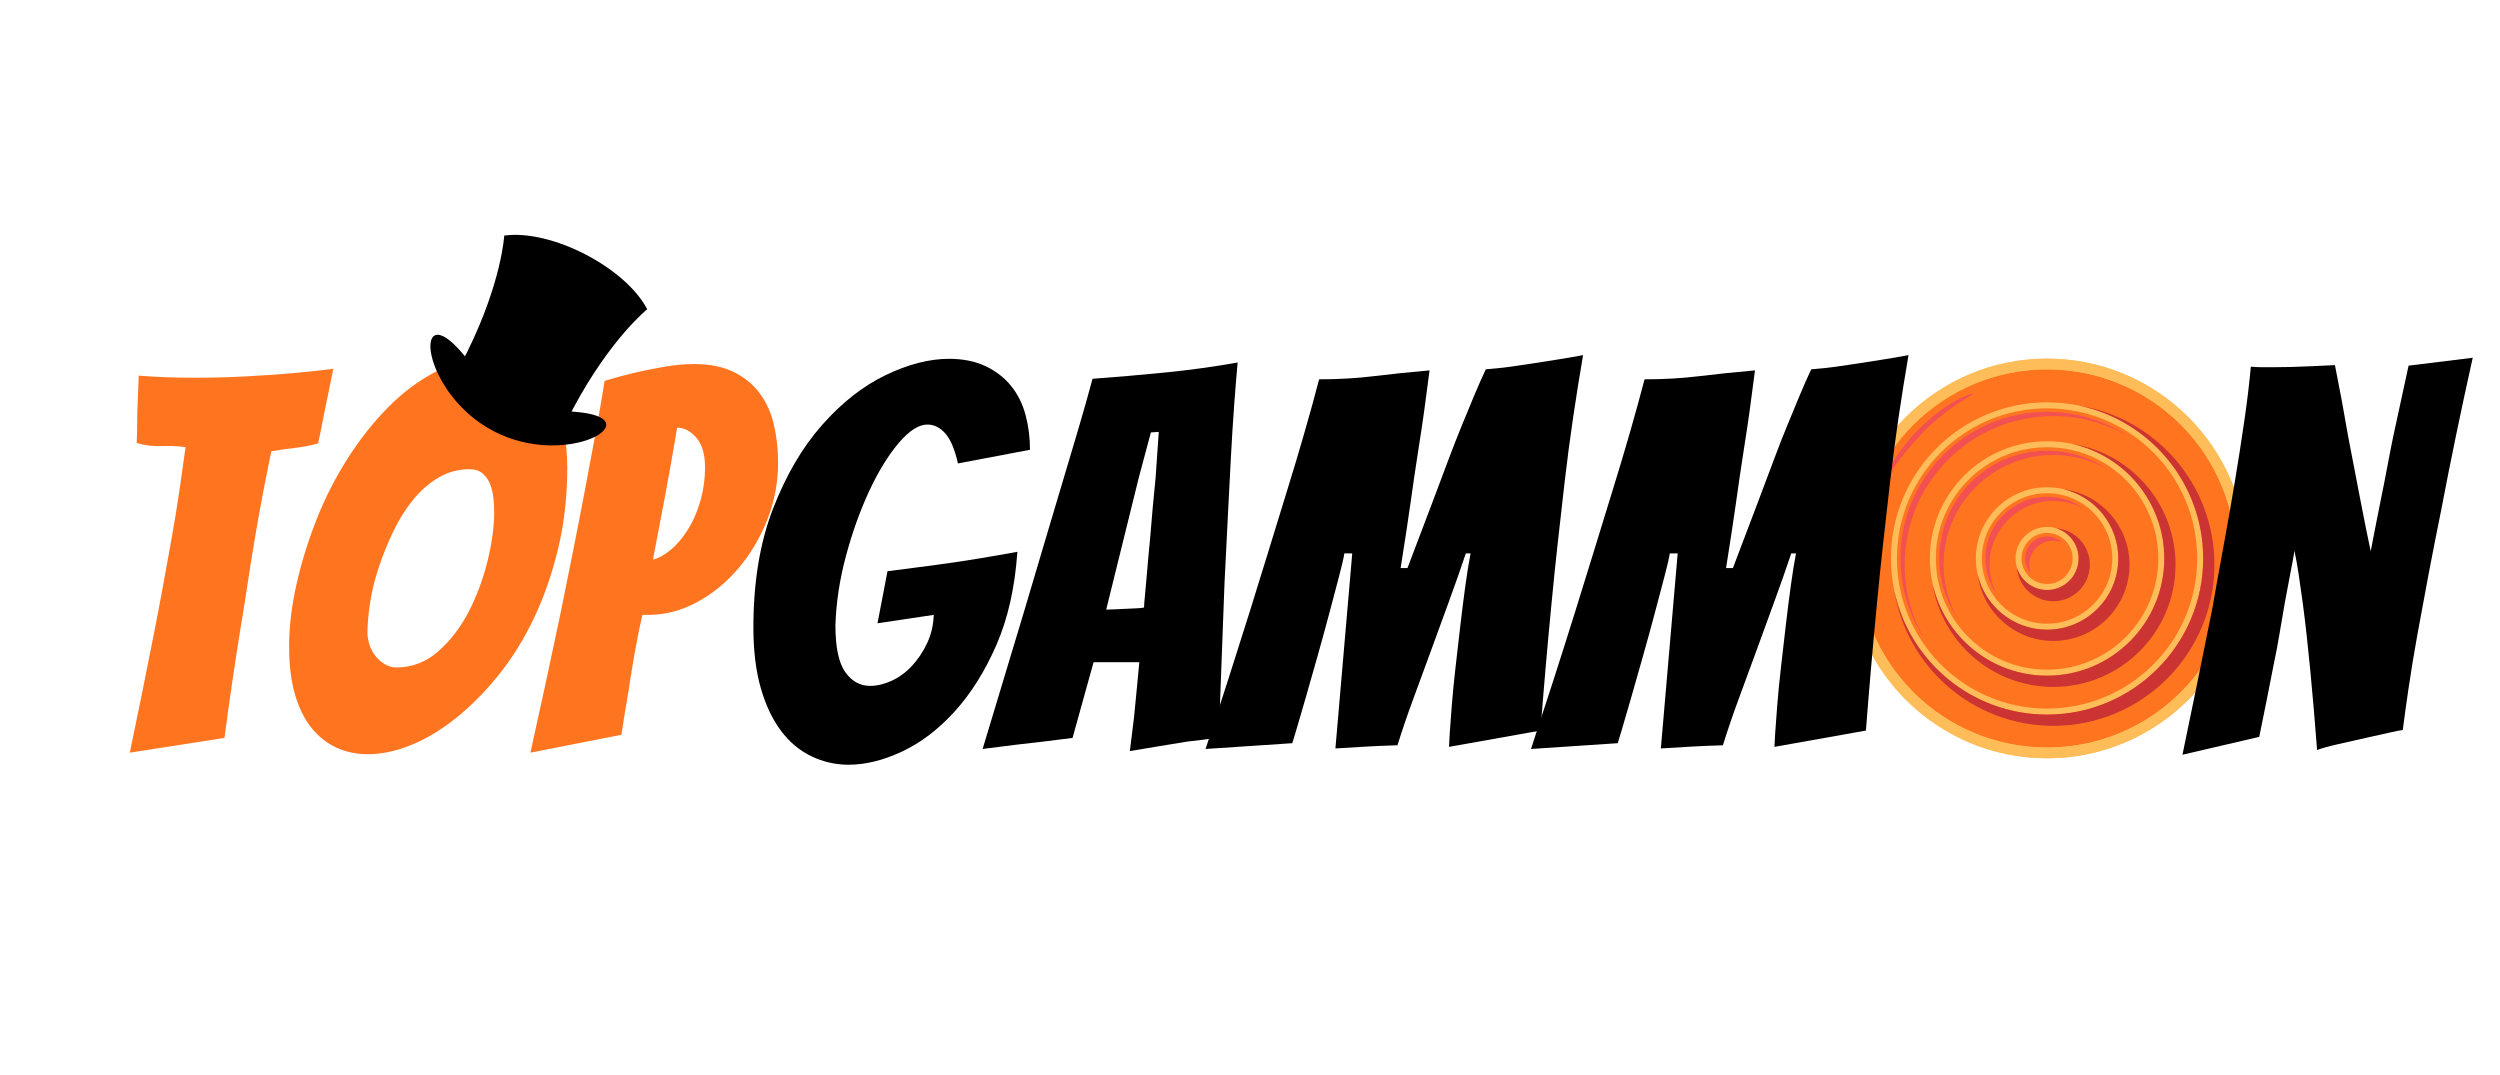
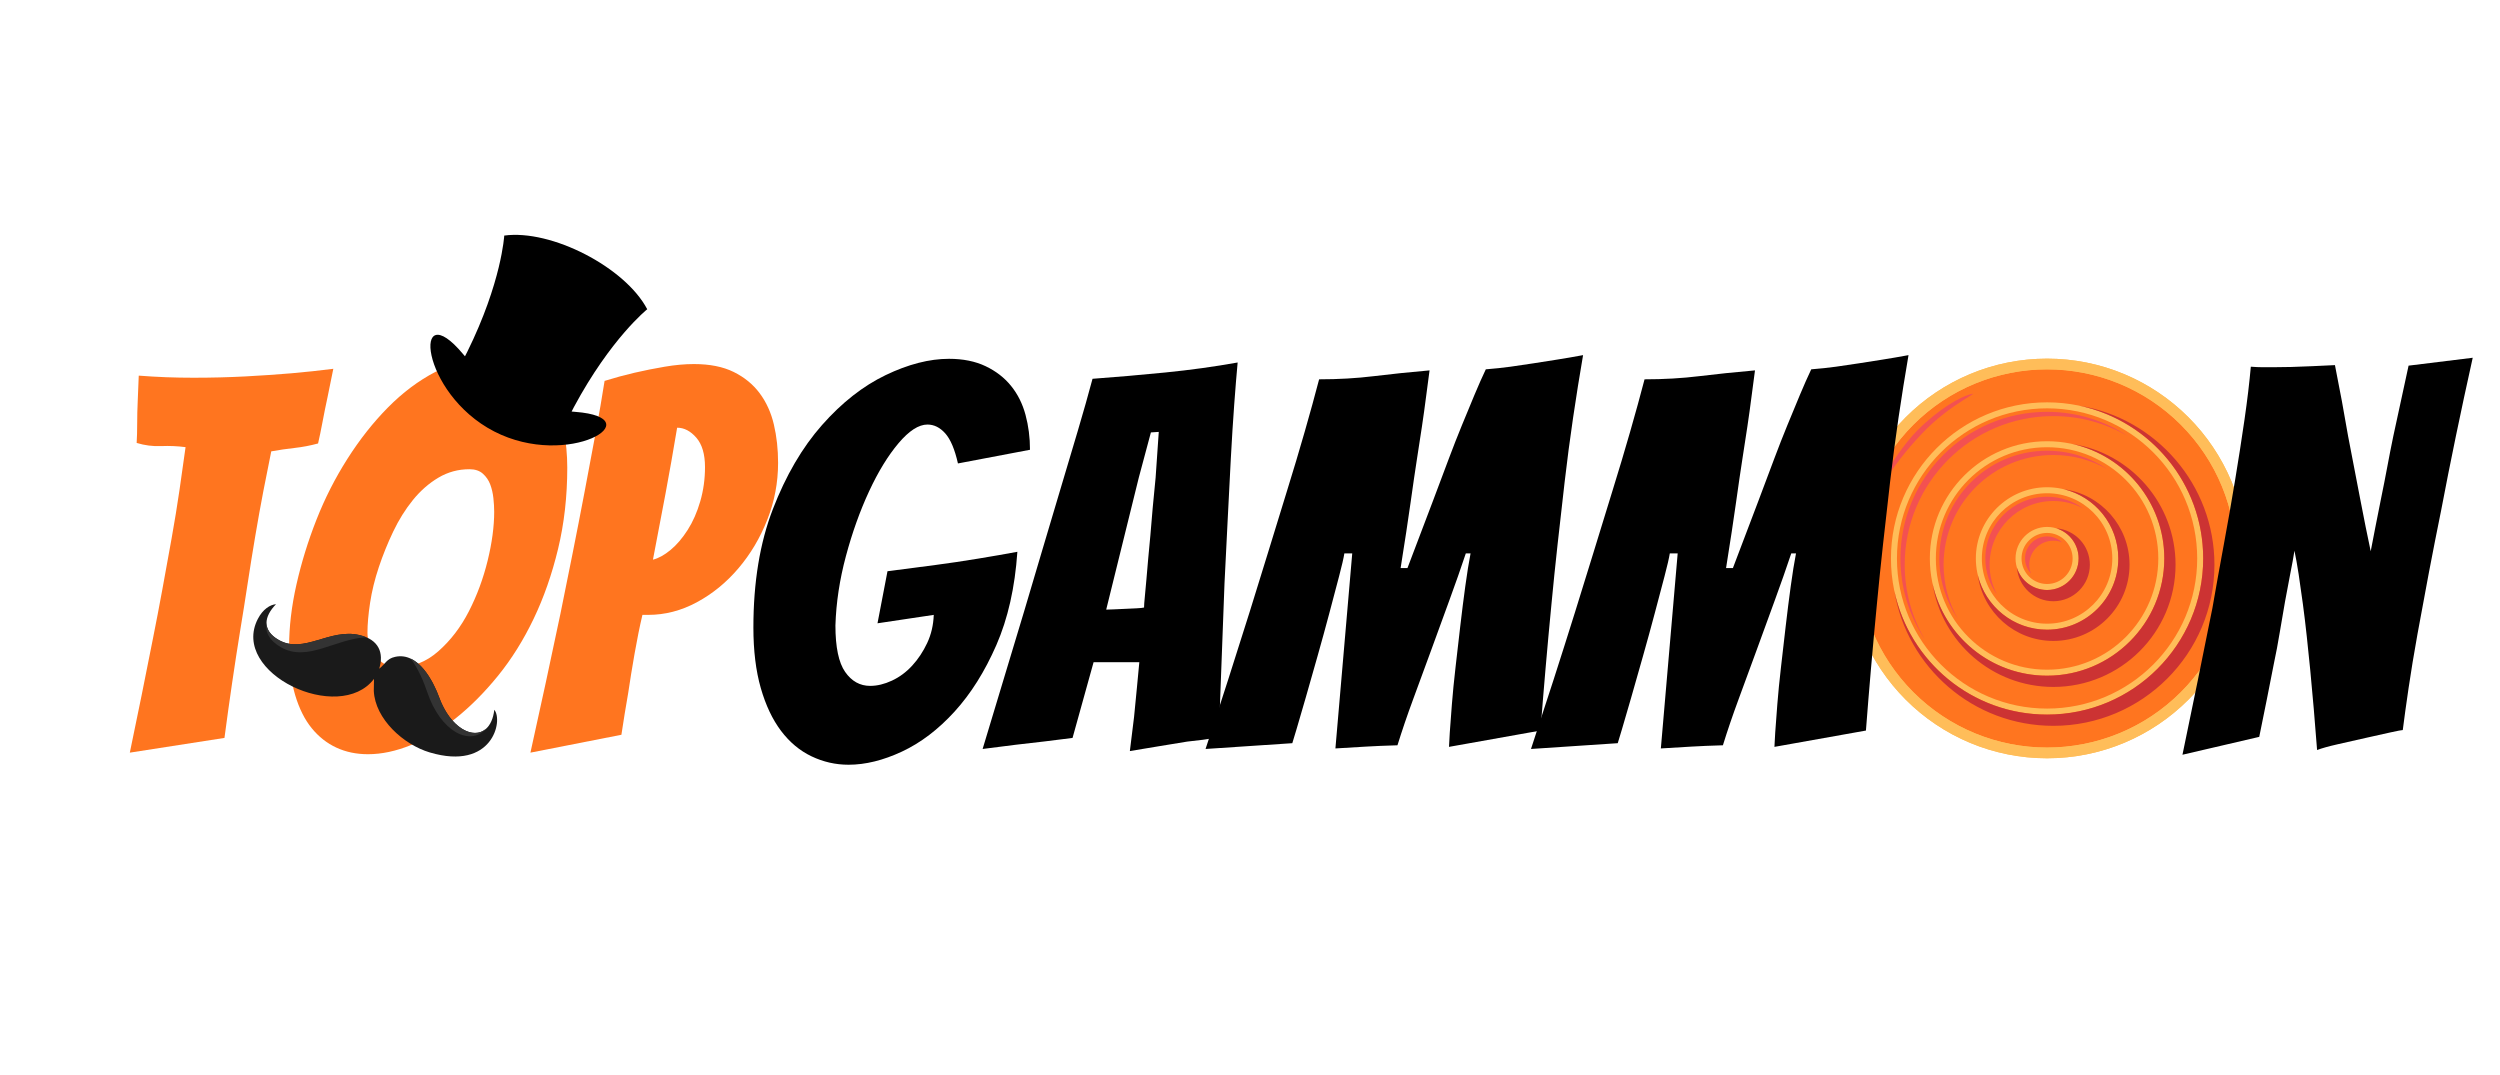
<svg xmlns="http://www.w3.org/2000/svg" width="2560" zoomAndPan="magnify" viewBox="0 0 1920 825" height="1100" preserveAspectRatio="xMidYMid meet" version="1.0">
  <defs>
    <g />
-     <clipPath id="3d44e7756f">
+     <clipPath id="140f6bbb9e">
      <rect x="0" width="1844" y="0" height="430" />
    </clipPath>
-     <clipPath id="013c55307b">
+     <clipPath id="3593466568">
      <path d="M 330 180 L 498 180 L 498 343 L 330 343 Z M 330 180 " clip-rule="nonzero" />
    </clipPath>
-     <clipPath id="3b22778cc4">
+     <clipPath id="156b11a3d3">
      <path d="M 358.898 142.715 L 544.246 238.203 L 471.77 378.883 L 286.422 283.391 Z M 358.898 142.715 " clip-rule="nonzero" />
    </clipPath>
-     <clipPath id="04b8a976f0">
+     <clipPath id="9e677ff23e">
      <path d="M 358.898 142.715 L 544.246 238.203 L 471.77 378.883 L 286.422 283.391 Z M 358.898 142.715 " clip-rule="nonzero" />
    </clipPath>
-     <clipPath id="9325251564">
+     <clipPath id="1243279e17">
      <path d="M 358.898 142.715 L 544.246 238.203 L 471.77 378.883 L 286.422 283.391 Z M 358.898 142.715 " clip-rule="nonzero" />
+     </clipPath>
+     <clipPath id="7701a3a321">
+       <path d="M 194 464 L 382 464 L 382 582 L 194 582 Z M 194 464 " clip-rule="nonzero" />
+     </clipPath>
+     <clipPath id="97054f6466">
+       <path d="M 208.328 453.992 L 389.938 541.863 L 364.129 595.199 L 182.523 507.324 Z M 208.328 453.992 " clip-rule="nonzero" />
+     </clipPath>
+     <clipPath id="c8a06ffeb1">
+       <path d="M 208.328 453.992 L 389.938 541.863 L 364.129 595.199 L 182.523 507.324 Z M 208.328 453.992 " clip-rule="nonzero" />
+     </clipPath>
+     <clipPath id="3b016df3c2">
+       <path d="M 208.328 453.992 L 389.938 541.863 L 364.129 595.199 L 182.523 507.324 Z M 208.328 453.992 " clip-rule="nonzero" />
+     </clipPath>
+     <clipPath id="e37faf351d">
+       <path d="M 204 477 L 282 477 L 282 501 L 204 501 Z M 204 477 " clip-rule="nonzero" />
+     </clipPath>
+     <clipPath id="e319907842">
+       <path d="M 208.328 453.992 L 389.938 541.863 L 364.129 595.199 L 182.523 507.324 Z M 208.328 453.992 " clip-rule="nonzero" />
+     </clipPath>
+     <clipPath id="14723fc65f">
+       <path d="M 208.328 453.992 L 389.938 541.863 L 364.129 595.199 L 182.523 507.324 Z M 208.328 453.992 " clip-rule="nonzero" />
+     </clipPath>
+     <clipPath id="83a26d3e6b">
+       <path d="M 208.328 453.992 L 389.938 541.863 L 364.129 595.199 L 182.523 507.324 Z M 208.328 453.992 " clip-rule="nonzero" />
+     </clipPath>
+     <clipPath id="5adb044ceb">
+       <path d="M 315 505 L 374 505 L 374 566 L 315 566 Z M 315 505 " clip-rule="nonzero" />
+     </clipPath>
+     <clipPath id="d8e9251243">
+       <path d="M 208.328 453.992 L 389.938 541.863 L 364.129 595.199 L 182.523 507.324 Z M 208.328 453.992 " clip-rule="nonzero" />
+     </clipPath>
+     <clipPath id="5dd3b09cff">
+       <path d="M 208.328 453.992 L 389.938 541.863 L 364.129 595.199 L 182.523 507.324 Z M 208.328 453.992 " clip-rule="nonzero" />
+     </clipPath>
+     <clipPath id="3a9129b69a">
+       <path d="M 208.328 453.992 L 389.938 541.863 L 364.129 595.199 L 182.523 507.324 Z M 208.328 453.992 " clip-rule="nonzero" />
    </clipPath>
  </defs>
  <path fill="#ffbd59" d="M 1725.609 428.898 C 1725.609 426.387 1725.547 423.875 1725.426 421.367 C 1725.301 418.859 1725.117 416.355 1724.871 413.855 C 1724.625 411.355 1724.316 408.863 1723.949 406.379 C 1723.582 403.898 1723.152 401.422 1722.66 398.961 C 1722.172 396.496 1721.621 394.047 1721.012 391.609 C 1720.402 389.176 1719.73 386.754 1719.004 384.352 C 1718.273 381.949 1717.484 379.562 1716.641 377.199 C 1715.793 374.836 1714.891 372.492 1713.93 370.172 C 1712.969 367.852 1711.949 365.555 1710.875 363.285 C 1709.801 361.016 1708.676 358.773 1707.488 356.559 C 1706.305 354.344 1705.07 352.16 1703.777 350.004 C 1702.484 347.852 1701.145 345.73 1699.746 343.641 C 1698.352 341.551 1696.906 339.5 1695.41 337.484 C 1693.914 335.465 1692.371 333.484 1690.777 331.543 C 1689.184 329.602 1687.543 327.703 1685.855 325.84 C 1684.172 323.98 1682.438 322.164 1680.664 320.387 C 1678.887 318.609 1677.07 316.879 1675.207 315.191 C 1673.348 313.508 1671.445 311.867 1669.504 310.273 C 1667.562 308.68 1665.582 307.137 1663.566 305.641 C 1661.551 304.145 1659.496 302.695 1657.41 301.301 C 1655.32 299.906 1653.199 298.562 1651.047 297.273 C 1648.891 295.98 1646.707 294.742 1644.492 293.559 C 1642.277 292.375 1640.035 291.246 1637.762 290.172 C 1635.492 289.098 1633.199 288.082 1630.879 287.121 C 1628.559 286.16 1626.215 285.258 1623.852 284.41 C 1621.484 283.562 1619.102 282.777 1616.699 282.047 C 1614.293 281.316 1611.875 280.648 1609.438 280.039 C 1607.004 279.43 1604.555 278.879 1602.09 278.387 C 1599.625 277.898 1597.152 277.469 1594.668 277.102 C 1592.184 276.73 1589.691 276.426 1587.191 276.18 C 1584.695 275.934 1582.191 275.746 1579.68 275.625 C 1577.172 275.5 1574.664 275.438 1572.152 275.438 C 1569.641 275.438 1567.129 275.5 1564.621 275.625 C 1562.113 275.746 1559.609 275.934 1557.109 276.18 C 1554.609 276.426 1552.117 276.73 1549.633 277.102 C 1547.148 277.469 1544.676 277.898 1542.215 278.387 C 1539.75 278.879 1537.301 279.43 1534.863 280.039 C 1532.43 280.648 1530.008 281.316 1527.605 282.047 C 1525.203 282.777 1522.816 283.562 1520.453 284.41 C 1518.09 285.258 1515.746 286.16 1513.426 287.121 C 1511.105 288.082 1508.809 289.098 1506.539 290.172 C 1504.27 291.246 1502.027 292.375 1499.812 293.559 C 1497.598 294.742 1495.414 295.98 1493.258 297.273 C 1491.105 298.562 1488.984 299.906 1486.895 301.301 C 1484.805 302.695 1482.754 304.145 1480.734 305.641 C 1478.719 307.137 1476.738 308.68 1474.797 310.273 C 1472.855 311.867 1470.957 313.508 1469.094 315.191 C 1467.234 316.879 1465.414 318.609 1463.641 320.387 C 1461.863 322.16 1460.133 323.98 1458.445 325.84 C 1456.758 327.703 1455.121 329.602 1453.527 331.543 C 1451.934 333.484 1450.387 335.465 1448.891 337.484 C 1447.395 339.5 1445.949 341.551 1444.555 343.641 C 1443.16 345.73 1441.816 347.852 1440.527 350.004 C 1439.234 352.16 1437.996 354.344 1436.812 356.559 C 1435.629 358.773 1434.5 361.016 1433.426 363.285 C 1432.352 365.555 1431.336 367.852 1430.375 370.172 C 1429.414 372.492 1428.508 374.836 1427.664 377.199 C 1426.816 379.562 1426.031 381.949 1425.301 384.352 C 1424.57 386.754 1423.902 389.176 1423.293 391.609 C 1422.68 394.047 1422.133 396.496 1421.641 398.961 C 1421.152 401.422 1420.723 403.898 1420.355 406.379 C 1419.984 408.863 1419.68 411.355 1419.434 413.855 C 1419.188 416.355 1419 418.859 1418.879 421.367 C 1418.754 423.875 1418.691 426.387 1418.691 428.898 C 1418.691 431.41 1418.754 433.918 1418.879 436.43 C 1419 438.938 1419.188 441.441 1419.434 443.941 C 1419.68 446.438 1419.984 448.93 1420.355 451.414 C 1420.723 453.898 1421.152 456.371 1421.641 458.836 C 1422.133 461.301 1422.68 463.75 1423.293 466.184 C 1423.902 468.621 1424.57 471.043 1425.301 473.445 C 1426.031 475.848 1426.816 478.23 1427.664 480.598 C 1428.508 482.961 1429.414 485.305 1430.375 487.625 C 1431.336 489.945 1432.352 492.238 1433.426 494.512 C 1434.5 496.781 1435.629 499.023 1436.812 501.238 C 1437.996 503.453 1439.234 505.637 1440.527 507.793 C 1441.816 509.945 1443.16 512.066 1444.555 514.156 C 1445.949 516.242 1447.395 518.297 1448.891 520.312 C 1450.387 522.332 1451.934 524.309 1453.527 526.25 C 1455.121 528.191 1456.758 530.094 1458.445 531.953 C 1460.133 533.816 1461.863 535.633 1463.641 537.41 C 1465.414 539.184 1467.234 540.918 1469.094 542.602 C 1470.957 544.289 1472.855 545.93 1474.797 547.523 C 1476.738 549.117 1478.719 550.66 1480.734 552.156 C 1482.754 553.652 1484.805 555.098 1486.895 556.492 C 1488.984 557.891 1491.105 559.234 1493.258 560.523 C 1495.414 561.816 1497.598 563.051 1499.812 564.238 C 1502.027 565.422 1504.27 566.551 1506.539 567.621 C 1508.809 568.695 1511.105 569.715 1513.426 570.676 C 1515.746 571.637 1518.09 572.539 1520.453 573.387 C 1522.816 574.23 1525.203 575.02 1527.605 575.75 C 1530.008 576.477 1532.43 577.148 1534.863 577.758 C 1537.301 578.367 1539.75 578.918 1542.215 579.406 C 1544.676 579.898 1547.148 580.328 1549.633 580.695 C 1552.117 581.062 1554.609 581.371 1557.109 581.617 C 1559.609 581.863 1562.113 582.047 1564.621 582.172 C 1567.129 582.297 1569.641 582.355 1572.152 582.355 C 1574.664 582.355 1577.172 582.297 1579.68 582.172 C 1582.191 582.047 1584.695 581.863 1587.191 581.617 C 1589.691 581.371 1592.184 581.062 1594.668 580.695 C 1597.152 580.328 1599.625 579.898 1602.09 579.406 C 1604.555 578.918 1607.004 578.367 1609.438 577.758 C 1611.875 577.148 1614.293 576.477 1616.699 575.75 C 1619.102 575.02 1621.484 574.23 1623.852 573.387 C 1626.215 572.539 1628.559 571.637 1630.879 570.676 C 1633.199 569.715 1635.492 568.695 1637.762 567.621 C 1640.035 566.551 1642.277 565.422 1644.492 564.238 C 1646.707 563.051 1648.891 561.816 1651.047 560.523 C 1653.199 559.234 1655.32 557.891 1657.41 556.492 C 1659.496 555.098 1661.551 553.652 1663.566 552.156 C 1665.582 550.66 1667.562 549.117 1669.504 547.523 C 1671.445 545.93 1673.348 544.289 1675.207 542.602 C 1677.07 540.918 1678.887 539.184 1680.664 537.41 C 1682.438 535.633 1684.172 533.816 1685.855 531.953 C 1687.543 530.094 1689.184 528.191 1690.777 526.25 C 1692.371 524.309 1693.914 522.332 1695.41 520.312 C 1696.906 518.297 1698.352 516.242 1699.746 514.156 C 1701.145 512.066 1702.484 509.945 1703.777 507.793 C 1705.07 505.637 1706.305 503.453 1707.488 501.238 C 1708.676 499.023 1709.801 496.781 1710.875 494.512 C 1711.949 492.238 1712.969 489.945 1713.93 487.625 C 1714.891 485.305 1715.793 482.961 1716.641 480.598 C 1717.484 478.23 1718.273 475.848 1719.004 473.445 C 1719.73 471.043 1720.402 468.621 1721.012 466.184 C 1721.621 463.75 1722.172 461.301 1722.66 458.836 C 1723.152 456.371 1723.582 453.898 1723.949 451.414 C 1724.316 448.93 1724.625 446.438 1724.871 443.941 C 1725.117 441.441 1725.301 438.938 1725.426 436.43 C 1725.547 433.918 1725.609 431.41 1725.609 428.898 Z M 1725.609 428.898 " fill-opacity="1" fill-rule="nonzero" />
  <path fill="#ff751f" d="M 1674.859 326.191 C 1673.176 324.512 1671.457 322.871 1669.695 321.277 C 1667.934 319.68 1666.133 318.129 1664.297 316.621 C 1662.457 315.113 1660.586 313.648 1658.676 312.234 C 1656.766 310.816 1654.824 309.449 1652.848 308.129 C 1650.871 306.809 1648.863 305.535 1646.824 304.316 C 1644.785 303.094 1642.719 301.922 1640.621 300.801 C 1638.523 299.68 1636.402 298.613 1634.254 297.594 C 1632.105 296.578 1629.934 295.617 1627.734 294.707 C 1625.539 293.797 1623.324 292.941 1621.086 292.141 C 1618.848 291.34 1616.59 290.594 1614.316 289.902 C 1612.039 289.215 1609.75 288.582 1607.445 288.004 C 1605.137 287.426 1602.82 286.906 1600.488 286.441 C 1598.156 285.977 1595.816 285.57 1593.465 285.223 C 1591.113 284.875 1588.754 284.582 1586.387 284.348 C 1584.023 284.117 1581.652 283.941 1579.277 283.824 C 1576.906 283.707 1574.527 283.648 1572.152 283.648 C 1569.773 283.648 1567.398 283.707 1565.023 283.824 C 1562.648 283.941 1560.281 284.117 1557.914 284.348 C 1555.551 284.582 1553.191 284.875 1550.84 285.223 C 1548.488 285.57 1546.145 285.977 1543.816 286.441 C 1541.484 286.906 1539.164 287.426 1536.859 288.004 C 1534.555 288.582 1532.262 289.215 1529.988 289.902 C 1527.715 290.594 1525.457 291.34 1523.219 292.141 C 1520.98 292.941 1518.762 293.797 1516.566 294.707 C 1514.371 295.617 1512.199 296.578 1510.051 297.594 C 1507.902 298.613 1505.777 299.68 1503.684 300.801 C 1501.586 301.922 1499.52 303.094 1497.48 304.316 C 1495.441 305.535 1493.434 306.809 1491.457 308.129 C 1489.48 309.449 1487.535 310.816 1485.629 312.234 C 1483.719 313.648 1481.844 315.113 1480.008 316.621 C 1478.168 318.129 1476.371 319.68 1474.609 321.277 C 1472.848 322.871 1471.125 324.512 1469.445 326.191 C 1467.766 327.871 1466.125 329.594 1464.531 331.355 C 1462.934 333.117 1461.383 334.918 1459.871 336.754 C 1458.363 338.59 1456.902 340.465 1455.488 342.375 C 1454.07 344.285 1452.703 346.227 1451.383 348.203 C 1450.062 350.18 1448.789 352.188 1447.566 354.227 C 1446.344 356.266 1445.176 358.332 1444.055 360.43 C 1442.934 362.523 1441.863 364.648 1440.848 366.797 C 1439.832 368.945 1438.867 371.117 1437.961 373.312 C 1437.051 375.512 1436.195 377.727 1435.395 379.965 C 1434.594 382.203 1433.848 384.461 1433.156 386.734 C 1432.469 389.008 1431.832 391.301 1431.258 393.605 C 1430.68 395.91 1430.156 398.23 1429.695 400.562 C 1429.23 402.895 1428.824 405.234 1428.477 407.586 C 1428.125 409.938 1427.836 412.297 1427.602 414.66 C 1427.371 417.027 1427.195 419.398 1427.078 421.77 C 1426.961 424.145 1426.902 426.52 1426.902 428.898 C 1426.902 431.277 1426.961 433.652 1427.078 436.027 C 1427.195 438.398 1427.371 440.77 1427.602 443.137 C 1427.836 445.5 1428.125 447.859 1428.477 450.211 C 1428.824 452.562 1429.23 454.902 1429.695 457.234 C 1430.156 459.566 1430.68 461.887 1431.258 464.191 C 1431.832 466.496 1432.469 468.785 1433.156 471.062 C 1433.848 473.336 1434.594 475.594 1435.395 477.832 C 1436.195 480.07 1437.051 482.285 1437.961 484.484 C 1438.867 486.68 1439.832 488.852 1440.848 491 C 1441.863 493.148 1442.934 495.273 1444.055 497.367 C 1445.176 499.465 1446.344 501.531 1447.566 503.57 C 1448.789 505.609 1450.062 507.617 1451.383 509.594 C 1452.703 511.57 1454.07 513.512 1455.488 515.422 C 1456.902 517.332 1458.363 519.207 1459.871 521.043 C 1461.383 522.879 1462.934 524.68 1464.531 526.441 C 1466.125 528.203 1467.766 529.922 1469.445 531.605 C 1471.125 533.285 1472.848 534.926 1474.609 536.52 C 1476.371 538.117 1478.168 539.668 1480.008 541.176 C 1481.844 542.684 1483.719 544.148 1485.629 545.562 C 1487.535 546.98 1489.48 548.348 1491.457 549.668 C 1493.434 550.988 1495.441 552.262 1497.48 553.48 C 1499.52 554.703 1501.586 555.875 1503.684 556.996 C 1505.777 558.117 1507.902 559.184 1510.051 560.203 C 1512.199 561.219 1514.371 562.18 1516.566 563.09 C 1518.762 564 1520.98 564.855 1523.219 565.656 C 1525.457 566.457 1527.715 567.203 1529.988 567.891 C 1532.262 568.582 1534.555 569.215 1536.859 569.793 C 1539.164 570.371 1541.484 570.891 1543.816 571.355 C 1546.145 571.82 1548.488 572.227 1550.84 572.574 C 1553.191 572.922 1555.551 573.215 1557.914 573.449 C 1560.281 573.68 1562.648 573.855 1565.023 573.973 C 1567.398 574.09 1569.773 574.148 1572.152 574.148 C 1574.527 574.148 1576.906 574.09 1579.277 573.973 C 1581.652 573.855 1584.023 573.68 1586.387 573.449 C 1588.754 573.215 1591.113 572.922 1593.465 572.574 C 1595.816 572.227 1598.156 571.82 1600.488 571.355 C 1602.82 570.891 1605.137 570.371 1607.445 569.793 C 1609.75 569.215 1612.039 568.582 1614.316 567.891 C 1616.59 567.203 1618.848 566.457 1621.086 565.656 C 1623.324 564.855 1625.539 564 1627.734 563.09 C 1629.934 562.18 1632.105 561.219 1634.254 560.203 C 1636.402 559.184 1638.523 558.117 1640.621 556.996 C 1642.719 555.875 1644.785 554.703 1646.824 553.48 C 1648.863 552.262 1650.871 550.988 1652.848 549.668 C 1654.824 548.348 1656.766 546.98 1658.676 545.562 C 1660.586 544.148 1662.457 542.684 1664.297 541.176 C 1666.133 539.668 1667.934 538.117 1669.695 536.52 C 1671.457 534.926 1673.176 533.285 1674.859 531.605 C 1676.539 529.922 1678.176 528.203 1679.773 526.441 C 1681.371 524.68 1682.922 522.879 1684.43 521.043 C 1685.938 519.207 1687.398 517.332 1688.816 515.422 C 1690.23 513.512 1691.602 511.57 1692.922 509.594 C 1694.242 507.617 1695.512 505.609 1696.734 503.57 C 1697.957 501.531 1699.129 499.465 1700.25 497.367 C 1701.371 495.273 1702.438 493.148 1703.453 491 C 1704.473 488.852 1705.434 486.68 1706.344 484.484 C 1707.254 482.285 1708.109 480.07 1708.91 477.832 C 1709.711 475.594 1710.457 473.336 1711.145 471.062 C 1711.836 468.785 1712.469 466.496 1713.047 464.191 C 1713.625 461.887 1714.145 459.566 1714.609 457.234 C 1715.074 454.902 1715.48 452.562 1715.828 450.211 C 1716.176 447.859 1716.469 445.5 1716.699 443.137 C 1716.934 440.77 1717.109 438.398 1717.227 436.027 C 1717.34 433.652 1717.398 431.277 1717.398 428.898 C 1717.398 426.52 1717.34 424.145 1717.227 421.77 C 1717.109 419.398 1716.934 417.027 1716.699 414.66 C 1716.469 412.297 1716.176 409.938 1715.828 407.586 C 1715.48 405.234 1715.074 402.895 1714.609 400.562 C 1714.145 398.23 1713.625 395.91 1713.047 393.605 C 1712.469 391.301 1711.836 389.008 1711.145 386.734 C 1710.457 384.461 1709.711 382.203 1708.91 379.965 C 1708.109 377.727 1707.254 375.512 1706.344 373.312 C 1705.434 371.117 1704.473 368.945 1703.453 366.797 C 1702.438 364.648 1701.371 362.523 1700.25 360.43 C 1699.129 358.332 1697.957 356.266 1696.734 354.227 C 1695.512 352.188 1694.242 350.18 1692.922 348.203 C 1691.602 346.227 1690.23 344.285 1688.816 342.375 C 1687.398 340.465 1685.938 338.59 1684.43 336.754 C 1682.922 334.918 1681.371 333.117 1679.773 331.355 C 1678.176 329.594 1676.539 327.871 1674.859 326.191 Z M 1674.859 326.191 " fill-opacity="1" fill-rule="nonzero" />
  <path fill="#ffbd59" d="M 1572.152 582.355 C 1487.457 582.355 1418.691 513.594 1418.691 428.898 C 1418.691 344.199 1487.457 275.441 1572.152 275.441 C 1656.848 275.441 1725.609 344.199 1725.609 428.898 C 1725.609 513.594 1656.848 582.355 1572.152 582.355 Z M 1674.855 531.605 C 1731.543 474.918 1731.543 382.875 1674.855 326.191 C 1618.172 269.508 1526.129 269.508 1469.445 326.191 C 1412.762 382.875 1412.762 474.918 1469.445 531.605 C 1526.129 588.289 1618.172 588.289 1674.855 531.605 Z M 1572.152 309 C 1638.324 309 1692.051 362.723 1692.051 428.898 C 1692.051 495.07 1638.324 548.797 1572.152 548.797 C 1505.977 548.797 1452.254 495.07 1452.254 428.898 C 1452.254 362.723 1505.977 309 1572.152 309 Z M 1572.152 313.602 C 1508.52 313.602 1456.855 365.266 1456.855 428.898 C 1456.855 492.531 1508.52 544.191 1572.152 544.191 C 1635.785 544.191 1687.449 492.531 1687.449 428.898 C 1687.449 365.266 1635.785 313.602 1572.152 313.602 Z M 1572.152 338.867 C 1621.84 338.867 1662.18 379.207 1662.18 428.898 C 1662.18 478.586 1621.84 518.926 1572.152 518.926 C 1522.461 518.926 1482.121 478.586 1482.121 428.898 C 1482.121 379.207 1522.461 338.867 1572.152 338.867 Z M 1572.152 343.473 C 1525.004 343.473 1486.727 381.75 1486.727 428.898 C 1486.727 476.047 1525.004 514.324 1572.152 514.324 C 1619.301 514.324 1657.578 476.047 1657.578 428.898 C 1657.578 381.75 1619.301 343.473 1572.152 343.473 Z M 1572.152 374.203 C 1602.34 374.203 1626.848 398.711 1626.848 428.898 C 1626.848 459.086 1602.34 483.594 1572.152 483.594 C 1541.965 483.594 1517.457 459.086 1517.457 428.898 C 1517.457 398.711 1541.965 374.203 1572.152 374.203 Z M 1572.152 378.805 C 1544.504 378.805 1522.059 401.25 1522.059 428.898 C 1522.059 456.543 1544.504 478.992 1572.152 478.992 C 1599.797 478.992 1622.246 456.543 1622.246 428.898 C 1622.246 401.25 1599.797 378.805 1572.152 378.805 Z M 1572.152 404.68 C 1585.516 404.68 1596.367 415.531 1596.367 428.898 C 1596.367 442.262 1585.516 453.113 1572.152 453.113 C 1558.785 453.113 1547.934 442.262 1547.934 428.898 C 1547.934 415.531 1558.785 404.68 1572.152 404.68 Z M 1572.152 409.285 C 1561.328 409.285 1552.539 418.074 1552.539 428.898 C 1552.539 439.723 1561.328 448.512 1572.152 448.512 C 1582.977 448.512 1591.766 439.723 1591.766 428.898 C 1591.766 418.074 1582.977 409.285 1572.152 409.285 Z M 1572.152 409.285 " fill-opacity="1" fill-rule="evenodd" />
  <path fill="#cc3333" d="M 1597.074 311.598 C 1655.812 321.219 1700.691 372.262 1700.691 433.703 C 1700.691 501.992 1645.246 557.438 1576.957 557.438 C 1515.516 557.438 1464.473 512.559 1454.852 453.824 C 1466.336 508.051 1514.523 548.797 1572.152 548.797 C 1638.324 548.797 1692.051 495.074 1692.051 428.898 C 1692.051 371.27 1651.305 323.082 1597.074 311.598 Z M 1591.539 340.965 C 1636.43 347.98 1670.824 386.855 1670.824 433.703 C 1670.824 485.508 1628.762 527.57 1576.957 527.57 C 1530.109 527.57 1491.23 493.176 1484.219 448.285 C 1493.094 488.668 1529.117 518.926 1572.152 518.926 C 1621.84 518.926 1662.184 478.586 1662.184 428.898 C 1662.184 385.863 1631.922 349.84 1591.539 340.965 Z M 1584.973 375.715 C 1613.492 379.629 1635.488 404.117 1635.488 433.703 C 1635.488 466.008 1609.262 492.238 1576.957 492.238 C 1547.371 492.238 1522.883 470.238 1518.969 441.719 C 1524.746 465.73 1546.379 483.594 1572.152 483.594 C 1602.34 483.594 1626.848 459.086 1626.848 428.898 C 1626.848 403.125 1608.984 381.492 1584.973 375.715 Z M 1579.258 405.742 C 1593.668 406.914 1605.012 418.996 1605.012 433.703 C 1605.012 449.188 1592.441 461.758 1576.957 461.758 C 1562.25 461.758 1550.168 450.414 1548.996 436.008 C 1552.035 445.906 1561.258 453.117 1572.152 453.117 C 1585.516 453.117 1596.367 442.266 1596.367 428.898 C 1596.367 418.004 1589.16 408.781 1579.258 405.742 Z M 1579.258 405.742 " fill-opacity="1" fill-rule="evenodd" />
  <path fill="#f35151" d="M 1634.402 335.07 C 1617.527 325.211 1597.895 319.559 1576.957 319.559 C 1513.957 319.559 1462.812 370.707 1462.812 433.703 C 1462.812 454.645 1468.465 474.273 1478.32 491.152 C 1466.457 473.312 1459.543 451.906 1459.543 428.898 C 1459.543 366.746 1510 316.289 1572.152 316.289 C 1595.16 316.289 1616.566 323.203 1634.402 335.07 Z M 1618.613 360.441 C 1606.324 353.434 1592.105 349.43 1576.957 349.43 C 1530.445 349.43 1492.68 387.191 1492.68 433.703 C 1492.68 448.852 1496.688 463.07 1503.695 475.363 C 1494.68 462.113 1489.41 446.117 1489.41 428.898 C 1489.41 383.234 1526.484 346.156 1572.152 346.156 C 1589.371 346.156 1605.367 351.43 1618.613 360.441 Z M 1599.918 390.48 C 1593.07 386.828 1585.254 384.762 1576.957 384.762 C 1549.945 384.762 1528.016 406.691 1528.016 433.703 C 1528.016 442 1530.082 449.816 1533.734 456.664 C 1528.078 448.859 1524.746 439.266 1524.746 428.898 C 1524.746 402.734 1545.988 381.492 1572.152 381.492 C 1582.52 381.492 1592.113 384.824 1599.918 390.48 Z M 1583.676 416.504 C 1581.594 415.688 1579.328 415.242 1576.957 415.242 C 1566.766 415.242 1558.492 423.512 1558.492 433.703 C 1558.492 436.074 1558.941 438.34 1559.758 440.422 C 1556.945 437.402 1555.223 433.348 1555.223 428.898 C 1555.223 419.555 1562.809 411.969 1572.152 411.969 C 1576.602 411.969 1580.652 413.691 1583.676 416.504 Z M 1472.402 330.684 C 1489.52 313.566 1505.277 305.137 1512.301 303.062 C 1524.105 299.578 1498.668 309.156 1476.156 332.902 C 1449.312 361.219 1440.723 382.82 1446.316 367.516 C 1448.734 360.895 1462.863 340.227 1472.402 330.684 Z M 1472.402 330.684 " fill-opacity="1" fill-rule="evenodd" />
  <g transform="matrix(1, 0, 0, 1, 63, 227)">
-     <g clip-path="url(#3d44e7756f)">
+     <g clip-path="url(#140f6bbb9e)">
      <g fill="#ff751f" fill-opacity="1">
        <g transform="translate(0.356929, 350.6288)">
          <g>
            <path d="M 36.344 0.406 C 42.531 -29.207 48.453 -58.422 54.109 -87.234 C 56.535 -99.348 58.957 -112 61.375 -125.188 C 63.801 -138.375 66.156 -151.363 68.438 -164.156 C 70.727 -176.945 72.75 -189.332 74.5 -201.312 C 76.25 -213.289 77.801 -224.258 79.156 -234.219 C 72.957 -235.031 66.691 -235.301 60.359 -235.031 C 54.035 -234.758 47.781 -235.566 41.594 -237.453 C 41.863 -241.754 42 -246.734 42 -252.391 C 42 -258.047 42.133 -263.703 42.406 -269.359 C 42.676 -275.547 42.941 -282.141 43.203 -289.141 C 50.203 -288.598 57.203 -288.191 64.203 -287.922 C 71.203 -287.66 78.203 -287.531 85.203 -287.531 C 98.93 -287.531 112.191 -287.863 124.984 -288.531 C 137.773 -289.207 149.617 -290.016 160.516 -290.953 C 171.422 -291.898 182.125 -293.047 192.625 -294.391 L 188.188 -272.578 C 186.844 -266.391 185.562 -260.062 184.344 -253.594 C 183.133 -247.133 181.992 -241.617 180.922 -237.047 C 174.992 -235.43 169 -234.285 162.938 -233.609 C 156.883 -232.941 150.895 -232.066 144.969 -230.984 C 143.082 -221.836 141.062 -211.676 138.906 -200.5 C 136.758 -189.32 134.676 -177.742 132.656 -165.766 C 130.633 -153.785 128.68 -141.602 126.797 -129.219 C 124.91 -116.844 123.031 -105 121.156 -93.688 C 116.844 -67.031 112.801 -39.438 109.031 -10.906 Z M 36.344 0.406 " />
          </g>
        </g>
      </g>
      <g fill="#ff751f" fill-opacity="1">
        <g transform="translate(146.5235, 350.6288)">
          <g>
            <path d="M 226.141 -218.469 C 226.141 -196.395 223.785 -175.598 219.078 -156.078 C 214.367 -136.555 208.109 -118.648 200.297 -102.359 C 192.492 -86.078 183.41 -71.539 173.047 -58.75 C 162.68 -45.969 151.844 -35.066 140.531 -26.047 C 129.227 -17.023 117.785 -10.16 106.203 -5.453 C 94.629 -0.742 83.594 1.609 73.094 1.609 C 64.207 1.609 56.129 -0.07 48.859 -3.438 C 41.586 -6.801 35.258 -11.781 29.875 -18.375 C 24.5 -24.969 20.258 -33.445 17.156 -43.812 C 14.062 -54.176 12.516 -66.629 12.516 -81.172 C 12.516 -96.242 14.398 -112.125 18.172 -128.812 C 21.941 -145.508 27.055 -162.066 33.516 -178.484 C 39.973 -194.91 47.914 -210.523 57.344 -225.328 C 66.77 -240.141 77.133 -253.266 88.438 -264.703 C 99.75 -276.148 111.863 -285.238 124.781 -291.969 C 137.707 -298.695 151.172 -302.062 165.172 -302.062 C 177.285 -302.062 187.312 -299.57 195.25 -294.594 C 203.188 -289.613 209.375 -283.148 213.812 -275.203 C 218.258 -267.266 221.426 -258.312 223.312 -248.344 C 225.195 -238.383 226.141 -228.426 226.141 -218.469 Z M 72.688 -91.672 C 72.688 -88.711 73.223 -85.613 74.297 -82.375 C 75.379 -79.145 76.863 -76.316 78.75 -73.891 C 80.633 -71.473 82.988 -69.391 85.812 -67.641 C 88.633 -65.891 91.664 -65.016 94.906 -65.016 C 107.02 -65.016 117.785 -69.188 127.203 -77.531 C 136.629 -85.875 144.438 -96.102 150.625 -108.219 C 156.82 -120.332 161.602 -133.254 164.969 -146.984 C 168.332 -160.723 170.016 -173.242 170.016 -184.547 C 170.016 -187.773 169.812 -191.273 169.406 -195.047 C 169 -198.816 168.191 -202.316 166.984 -205.547 C 165.773 -208.773 163.891 -211.535 161.328 -213.828 C 158.773 -216.117 155.344 -217.266 151.031 -217.266 C 142.414 -217.266 134.473 -215.109 127.203 -210.797 C 119.93 -206.492 113.398 -200.773 107.609 -193.641 C 101.828 -186.504 96.781 -178.426 92.469 -169.406 C 88.164 -160.383 84.469 -151.227 81.375 -141.938 C 78.281 -132.656 76.055 -123.57 74.703 -114.688 C 73.359 -105.801 72.688 -98.129 72.688 -91.672 Z M 72.688 -91.672 " />
          </g>
        </g>
      </g>
      <g fill="#ff751f" fill-opacity="1">
        <g transform="translate(345.5846, 350.6288)">
          <g>
            <path d="M -1.219 0.406 C 6.863 -35.938 14.539 -71.473 21.812 -106.203 C 24.77 -120.742 27.863 -136.086 31.094 -152.234 C 34.32 -168.391 37.414 -184.273 40.375 -199.891 C 43.344 -215.504 46.172 -230.582 48.859 -245.125 C 51.555 -259.664 53.848 -272.992 55.734 -285.109 C 63.535 -287.523 71.203 -289.609 78.734 -291.359 C 86.273 -293.109 94.016 -294.656 101.953 -296 C 109.898 -297.352 117.375 -298.031 124.375 -298.031 C 136.488 -298.031 146.648 -296.008 154.859 -291.969 C 163.078 -287.926 169.742 -282.473 174.859 -275.609 C 179.973 -268.742 183.602 -260.734 185.75 -251.578 C 187.906 -242.43 188.984 -232.609 188.984 -222.109 C 188.984 -207.023 186.223 -192.484 180.703 -178.484 C 175.191 -164.492 167.789 -152.047 158.5 -141.141 C 149.219 -130.234 138.582 -121.551 126.594 -115.094 C 114.613 -108.633 102.164 -105.406 89.25 -105.406 L 84.797 -105.406 C 82.648 -96.25 80.633 -86.285 78.75 -75.516 C 76.863 -64.742 75.25 -54.781 73.906 -45.625 C 72.02 -34.863 70.27 -24.098 68.656 -13.328 Z M 111.453 -249.156 C 108.492 -231.395 105.531 -214.57 102.562 -198.688 C 99.602 -182.801 96.375 -165.836 92.875 -147.797 C 97.188 -148.879 101.695 -151.367 106.406 -155.266 C 111.113 -159.172 115.488 -164.285 119.531 -170.609 C 123.57 -176.941 126.801 -184.281 129.219 -192.625 C 131.645 -200.969 132.859 -209.719 132.859 -218.875 C 132.859 -228.832 130.633 -236.367 126.188 -241.484 C 121.75 -246.598 116.836 -249.156 111.453 -249.156 Z M 111.453 -249.156 " />
          </g>
        </g>
      </g>
      <g fill="#000000" fill-opacity="1">
        <g transform="translate(498.6546, 350.6288)">
          <g>
            <path d="M 219.688 -153.859 C 217.801 -126.398 212.414 -102.504 203.531 -82.172 C 194.645 -61.848 183.941 -44.82 171.422 -31.094 C 158.898 -17.363 145.438 -7.133 131.031 -0.406 C 116.633 6.32 102.973 9.688 90.047 9.688 C 80.086 9.688 70.598 7.531 61.578 3.219 C 52.566 -1.082 44.758 -7.609 38.156 -16.359 C 31.562 -25.109 26.379 -36.078 22.609 -49.266 C 18.836 -62.453 16.953 -77.93 16.953 -95.703 C 16.953 -130.43 21.93 -160.719 31.891 -186.562 C 41.859 -212.414 54.445 -233.957 69.656 -251.188 C 84.875 -268.414 101.164 -281.203 118.531 -289.547 C 135.895 -297.891 152.113 -302.062 167.188 -302.062 C 177.957 -302.062 187.312 -300.176 195.25 -296.406 C 203.188 -292.633 209.711 -287.586 214.828 -281.266 C 219.953 -274.941 223.656 -267.535 225.938 -259.047 C 228.227 -250.566 229.375 -241.617 229.375 -232.203 L 174.047 -221.703 C 171.629 -232.473 168.398 -240.145 164.359 -244.719 C 160.316 -249.289 155.738 -251.578 150.625 -251.578 C 143.895 -251.578 136.488 -246.797 128.406 -237.234 C 120.332 -227.68 112.797 -215.367 105.797 -200.297 C 98.797 -185.223 92.875 -168.664 88.031 -150.625 C 83.188 -132.594 80.492 -114.828 79.953 -97.328 C 79.953 -80.629 82.441 -68.711 87.422 -61.578 C 92.41 -54.441 98.805 -50.875 106.609 -50.875 C 111.992 -50.875 117.578 -52.219 123.359 -54.906 C 129.148 -57.602 134.332 -61.441 138.906 -66.422 C 143.488 -71.41 147.328 -77.203 150.422 -83.797 C 153.516 -90.391 155.195 -97.594 155.469 -105.406 L 112.266 -98.938 L 119.938 -138.922 C 132.594 -140.535 144.977 -142.148 157.094 -143.766 C 167.32 -145.109 178.156 -146.723 189.594 -148.609 C 201.039 -150.492 211.07 -152.242 219.688 -153.859 Z M 219.688 -153.859 " />
          </g>
        </g>
      </g>
      <g fill="#000000" fill-opacity="1">
        <g transform="translate(700.1383, 350.6288)">
          <g>
            <path d="M 148.609 -8.078 C 141.879 -7.004 134.473 -5.789 126.391 -4.438 C 118.316 -3.094 111.051 -1.883 104.594 -0.812 C 105.664 -9.695 106.742 -18.445 107.828 -27.062 C 108.629 -34.594 109.363 -42.129 110.031 -49.672 C 110.707 -57.211 111.316 -63.672 111.859 -69.047 L 76.734 -69.047 L 60.578 -10.906 C 54.648 -10.094 47.645 -9.211 39.562 -8.266 C 31.488 -7.328 23.953 -6.457 16.953 -5.656 C 8.336 -4.57 -0.141 -3.492 -8.484 -2.422 C 2.285 -38.223 12.922 -73.488 23.422 -108.219 C 27.734 -122.758 32.242 -137.973 36.953 -153.859 C 41.66 -169.742 46.367 -185.562 51.078 -201.312 C 55.797 -217.062 60.305 -232.203 64.609 -246.734 C 68.922 -261.273 72.691 -274.602 75.922 -286.719 C 94.223 -288.062 112.863 -289.676 131.844 -291.562 C 150.82 -293.445 169.332 -296.004 187.375 -299.234 C 186.57 -290.617 185.695 -279.914 184.75 -267.125 C 183.812 -254.344 182.938 -240.41 182.125 -225.328 C 181.32 -210.254 180.516 -194.504 179.703 -178.078 C 178.891 -161.66 178.082 -145.508 177.281 -129.625 C 175.938 -92.477 174.457 -53.039 172.844 -11.312 C 164.758 -9.957 156.68 -8.879 148.609 -8.078 Z M 86.422 -109.438 C 87.492 -109.438 89.441 -109.504 92.266 -109.641 C 95.098 -109.773 98.062 -109.91 101.156 -110.047 C 104.25 -110.18 107.141 -110.316 109.828 -110.453 C 112.523 -110.586 114.414 -110.785 115.5 -111.047 C 115.5 -112.66 115.695 -115.422 116.094 -119.328 C 116.5 -123.234 116.906 -127.676 117.312 -132.656 C 117.719 -137.633 118.188 -143.082 118.719 -149 C 119.258 -154.926 119.801 -160.719 120.344 -166.375 C 121.414 -180.102 122.758 -194.91 124.375 -210.797 L 126.797 -245.938 L 120.75 -245.531 L 111.453 -210.797 Z M 86.422 -109.438 " />
          </g>
        </g>
      </g>
      <g fill="#000000" fill-opacity="1">
        <g transform="translate(874.973, 350.6288)">
          <g>
            <path d="M -12.109 -2.422 C -0.266 -38.223 11.039 -73.359 21.812 -107.828 C 26.383 -122.359 31.094 -137.566 35.938 -153.453 C 40.781 -169.336 45.625 -185.086 50.469 -200.703 C 55.32 -216.316 59.832 -231.391 64 -245.922 C 68.176 -260.461 71.879 -273.926 75.109 -286.312 C 89.922 -286.312 103.922 -287.117 117.109 -288.734 C 130.297 -290.348 144.566 -291.828 159.922 -293.172 C 159.109 -287.254 158.227 -280.594 157.281 -273.188 C 156.344 -265.781 155.27 -258.039 154.062 -249.969 C 152.852 -241.895 151.57 -233.551 150.219 -224.938 C 148.875 -216.32 147.258 -205.281 145.375 -191.812 C 143.488 -178.352 140.93 -161.531 137.703 -141.344 L 142.953 -141.344 C 150.766 -161.801 157.227 -178.828 162.344 -192.422 C 167.457 -206.016 171.629 -217.117 174.859 -225.734 C 178.086 -234.348 181.383 -242.758 184.75 -250.969 C 188.113 -259.188 191.344 -266.992 194.438 -274.391 C 197.539 -281.797 200.438 -288.328 203.125 -293.984 C 209.852 -294.523 216.176 -295.195 222.094 -296 C 228.02 -296.812 233.945 -297.688 239.875 -298.625 C 245.801 -299.57 251.789 -300.516 257.844 -301.453 C 263.906 -302.398 270.566 -303.547 277.828 -304.891 C 275.141 -289.273 272.582 -273.254 270.156 -256.828 C 267.738 -240.41 265.586 -224.055 263.703 -207.766 C 261.816 -191.484 260 -175.398 258.25 -159.516 C 256.5 -143.629 254.953 -128.551 253.609 -114.281 C 250.379 -80.895 247.551 -48.32 245.125 -16.562 L 174.859 -4.031 C 174.859 -5.383 175.055 -9.02 175.453 -14.938 C 175.859 -20.863 176.398 -28.133 177.078 -36.75 C 177.754 -45.363 178.695 -54.922 179.906 -65.422 C 181.113 -75.922 182.32 -86.422 183.531 -96.922 C 184.75 -107.422 186.031 -117.582 187.375 -127.406 C 188.719 -137.227 190.066 -145.641 191.422 -152.641 L 187.781 -152.641 C 184.008 -141.336 179.832 -129.426 175.25 -116.906 C 170.676 -104.383 166.035 -91.66 161.328 -78.734 C 156.617 -65.816 151.973 -53.164 147.391 -40.781 C 142.816 -28.395 138.781 -16.551 135.281 -5.25 C 125.863 -4.977 117.785 -4.641 111.047 -4.234 C 104.316 -3.836 96.508 -3.367 87.625 -2.828 L 100.547 -152.641 L 94.5 -152.641 C 93.957 -149.141 92.609 -143.285 90.453 -135.078 C 88.305 -126.867 85.816 -117.445 82.984 -106.812 C 80.16 -96.176 77.129 -85.133 73.891 -73.688 C 70.66 -62.25 67.633 -51.617 64.812 -41.797 C 61.988 -31.973 59.633 -23.895 57.75 -17.562 C 55.863 -11.238 54.785 -7.672 54.516 -6.859 Z M -12.109 -2.422 " />
          </g>
        </g>
      </g>
      <g fill="#000000" fill-opacity="1">
        <g transform="translate(1124.91, 350.6288)">
          <g>
            <path d="M -12.109 -2.422 C -0.266 -38.223 11.039 -73.359 21.812 -107.828 C 26.383 -122.359 31.094 -137.566 35.938 -153.453 C 40.781 -169.336 45.625 -185.086 50.469 -200.703 C 55.32 -216.316 59.832 -231.391 64 -245.922 C 68.176 -260.461 71.879 -273.926 75.109 -286.312 C 89.922 -286.312 103.922 -287.117 117.109 -288.734 C 130.297 -290.348 144.566 -291.828 159.922 -293.172 C 159.109 -287.254 158.227 -280.594 157.281 -273.188 C 156.344 -265.781 155.27 -258.039 154.062 -249.969 C 152.852 -241.895 151.57 -233.551 150.219 -224.938 C 148.875 -216.32 147.258 -205.281 145.375 -191.812 C 143.488 -178.352 140.93 -161.531 137.703 -141.344 L 142.953 -141.344 C 150.766 -161.801 157.227 -178.828 162.344 -192.422 C 167.457 -206.016 171.629 -217.117 174.859 -225.734 C 178.086 -234.348 181.383 -242.758 184.75 -250.969 C 188.113 -259.188 191.344 -266.992 194.438 -274.391 C 197.539 -281.797 200.438 -288.328 203.125 -293.984 C 209.852 -294.523 216.176 -295.195 222.094 -296 C 228.02 -296.812 233.945 -297.688 239.875 -298.625 C 245.801 -299.57 251.789 -300.516 257.844 -301.453 C 263.906 -302.398 270.566 -303.547 277.828 -304.891 C 275.141 -289.273 272.582 -273.254 270.156 -256.828 C 267.738 -240.41 265.586 -224.055 263.703 -207.766 C 261.816 -191.484 260 -175.398 258.25 -159.516 C 256.5 -143.629 254.953 -128.551 253.609 -114.281 C 250.379 -80.895 247.551 -48.32 245.125 -16.562 L 174.859 -4.031 C 174.859 -5.383 175.055 -9.02 175.453 -14.938 C 175.859 -20.863 176.398 -28.133 177.078 -36.75 C 177.754 -45.363 178.695 -54.922 179.906 -65.422 C 181.113 -75.922 182.32 -86.422 183.531 -96.922 C 184.75 -107.422 186.031 -117.582 187.375 -127.406 C 188.719 -137.227 190.066 -145.641 191.422 -152.641 L 187.781 -152.641 C 184.008 -141.336 179.832 -129.426 175.25 -116.906 C 170.676 -104.383 166.035 -91.66 161.328 -78.734 C 156.617 -65.816 151.973 -53.164 147.391 -40.781 C 142.816 -28.395 138.781 -16.551 135.281 -5.25 C 125.863 -4.977 117.785 -4.641 111.047 -4.234 C 104.316 -3.836 96.508 -3.367 87.625 -2.828 L 100.547 -152.641 L 94.5 -152.641 C 93.957 -149.141 92.609 -143.285 90.453 -135.078 C 88.305 -126.867 85.816 -117.445 82.984 -106.812 C 80.16 -96.176 77.129 -85.133 73.891 -73.688 C 70.66 -62.25 67.633 -51.617 64.812 -41.797 C 61.988 -31.973 59.633 -23.895 57.75 -17.562 C 55.863 -11.238 54.785 -7.672 54.516 -6.859 Z M -12.109 -2.422 " />
          </g>
        </g>
      </g>
      <g fill="#000000" fill-opacity="1">
        <g transform="translate(1374.854, 350.6288)">
          <g />
        </g>
      </g>
      <g fill="#000000" fill-opacity="1">
        <g transform="translate(1453.59, 350.6288)">
          <g />
        </g>
      </g>
      <g fill="#000000" fill-opacity="1">
        <g transform="translate(1532.326, 350.6288)">
          <g />
        </g>
      </g>
      <g fill="#000000" fill-opacity="1">
        <g transform="translate(1611.113, 350.6288)">
          <g>
            <path d="M 2.016 2.016 C 10.098 -36.742 17.77 -74.301 25.031 -110.656 C 27.727 -126.27 30.625 -142.422 33.719 -159.109 C 36.812 -175.797 39.703 -192.285 42.391 -208.578 C 45.086 -224.867 47.516 -240.484 49.672 -255.422 C 51.828 -270.359 53.441 -283.883 54.516 -296 C 58.016 -295.738 60.973 -295.609 63.391 -295.609 C 65.816 -295.609 68.645 -295.609 71.875 -295.609 C 75.645 -295.609 80.223 -295.672 85.609 -295.797 C 90.992 -295.93 96.379 -296.133 101.766 -296.406 C 107.148 -296.676 112.938 -296.945 119.125 -297.219 C 122.895 -278.375 126.258 -260.203 129.219 -242.703 C 132.188 -227.359 135.219 -211.609 138.312 -195.453 C 141.406 -179.297 144.164 -165.566 146.594 -154.266 C 147.664 -159.648 148.875 -165.906 150.219 -173.031 C 151.57 -180.164 153.055 -187.633 154.672 -195.438 C 156.285 -203.25 157.832 -211.125 159.312 -219.062 C 160.789 -227.008 162.336 -234.891 163.953 -242.703 C 167.723 -260.203 171.629 -278.238 175.672 -296.812 L 224.938 -302.875 C 215.781 -261.676 207.703 -222.641 200.703 -185.766 C 197.473 -169.879 194.305 -153.789 191.203 -137.5 C 188.109 -121.219 185.211 -105.602 182.516 -90.656 C 179.828 -75.719 177.539 -61.852 175.656 -49.062 C 173.781 -36.281 172.301 -25.578 171.219 -16.953 C 170.414 -16.953 167.254 -16.348 161.734 -15.141 C 156.211 -13.93 149.883 -12.52 142.75 -10.906 C 135.613 -9.289 128.477 -7.676 121.344 -6.062 C 114.219 -4.445 108.906 -2.961 105.406 -1.609 C 103.781 -23.148 102.031 -43.613 100.156 -63 C 99.344 -71.344 98.461 -79.891 97.516 -88.641 C 96.578 -97.391 95.566 -105.801 94.484 -113.875 C 93.41 -121.957 92.336 -129.5 91.266 -136.5 C 90.191 -143.5 89.113 -149.555 88.031 -154.672 C 87.227 -149.555 86.148 -143.629 84.797 -136.891 C 83.453 -130.16 82.109 -123.023 80.766 -115.484 C 79.422 -107.953 78.07 -100.078 76.719 -91.859 C 75.375 -83.648 73.895 -75.781 72.281 -68.25 C 68.781 -50.207 65.016 -31.363 60.984 -11.719 Z M 2.016 2.016 " />
          </g>
        </g>
      </g>
    </g>
  </g>
-   <g clip-path="url(#013c55307b)">
-     <g clip-path="url(#3b22778cc4)">
-       <g clip-path="url(#04b8a976f0)">
-         <g clip-path="url(#9325251564)">
+   <g clip-path="url(#3593466568)">
+     <g clip-path="url(#156b11a3d3)">
+       <g clip-path="url(#9e677ff23e)">
+         <g clip-path="url(#1243279e17)">
          <path fill="#000000" d="M 441.867 316.312 C 440.91 316.234 439.949 316.156 439 316.062 C 439.746 314.617 440.336 313.469 440.812 312.547 C 469.113 259.836 497.074 237.5 497.074 237.5 C 480.16 205.281 423.449 175.977 387.262 180.922 C 387.262 180.922 385.309 216.66 358.805 270.32 C 358.355 271.191 357.789 272.289 357.098 273.637 C 356.598 273.07 356.109 272.484 355.605 271.891 C 316.461 225.082 322.227 301.828 379.551 331.363 C 436.527 360.715 501.613 320.949 441.867 316.312 Z M 441.867 316.312 " fill-opacity="1" fill-rule="nonzero" />
        </g>
      </g>
    </g>
  </g>
+   <g clip-path="url(#7701a3a321)">
+     <g clip-path="url(#97054f6466)">
+       <g clip-path="url(#c8a06ffeb1)">
+         <g clip-path="url(#3b016df3c2)">
+           <path fill="#1a1a1a" d="M 379.621 545.125 C 376.414 572.691 348.82 567.172 337.238 535.461 C 332.809 523.332 321.273 500.496 303.441 504.461 C 296.949 505.898 296.102 509.73 291.215 513.609 C 294.977 501.48 291.043 491.238 276.098 487.727 C 253.125 482.336 233.383 502.473 214.137 491.535 C 200.977 484.062 202.785 473.48 211.992 464.016 C 207.52 464.398 201.934 467.73 197.996 475.375 C 176.527 517.082 260.59 556.496 287.238 521.379 L 287.078 530.633 C 288.105 552.203 309.859 571.859 330.062 577.871 C 378.145 592.184 386.641 553.402 379.621 545.125 Z M 379.621 545.125 " fill-opacity="1" fill-rule="evenodd" />
+         </g>
+       </g>
+     </g>
+   </g>
+   <g clip-path="url(#e37faf351d)">
+     <g clip-path="url(#e319907842)">
+       <g clip-path="url(#14723fc65f)">
+         <g clip-path="url(#83a26d3e6b)">
+           <path fill="#333333" d="M 276.098 487.727 C 253.125 482.336 233.383 502.473 214.137 491.535 C 207.242 487.613 204.449 482.844 204.691 477.82 C 203.414 484.992 206.496 491.77 215.762 497.086 C 236.113 508.758 257.621 490.484 281.398 489.438 C 279.812 488.762 278.059 488.184 276.098 487.727 Z M 276.098 487.727 " fill-opacity="1" fill-rule="evenodd" />
+         </g>
+       </g>
+     </g>
+   </g>
+   <g clip-path="url(#5adb044ceb)">
+     <g clip-path="url(#d8e9251243)">
+       <g clip-path="url(#5dd3b09cff)">
+         <g clip-path="url(#3a9129b69a)">
+           <path fill="#333333" d="M 327.945 531.047 C 338.406 562.539 361.387 573.305 373.273 559.703 C 363.613 568.293 345.922 559.23 337.238 535.461 C 333.906 526.344 326.551 511.16 315.527 505.875 C 321.457 514.023 325.59 523.957 327.945 531.047 Z M 327.945 531.047 " fill-opacity="1" fill-rule="evenodd" />
+         </g>
+       </g>
+     </g>
+   </g>
</svg>
